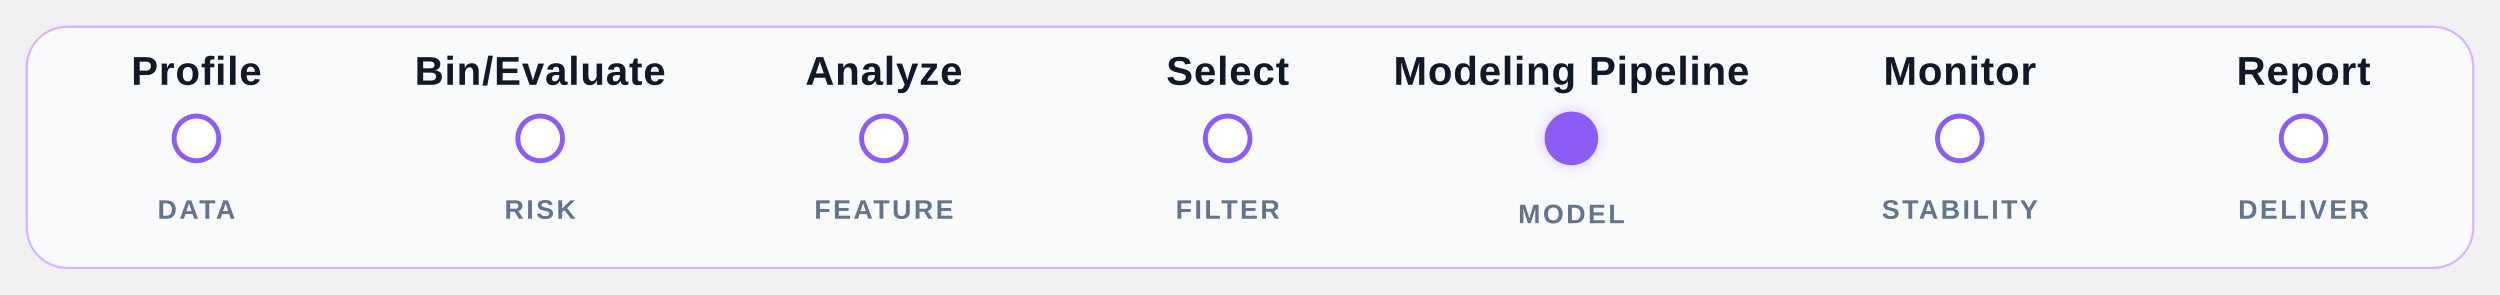
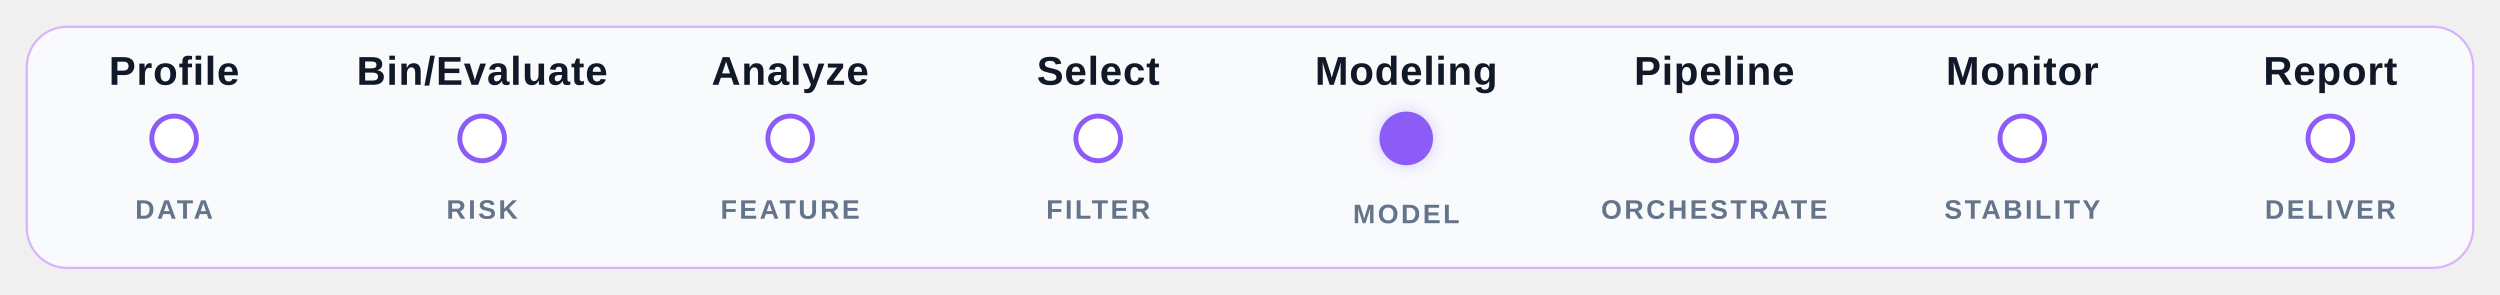
<svg xmlns="http://www.w3.org/2000/svg" width="1120" height="132" viewBox="0 0 1120 132" role="img" aria-labelledby="title desc">
  <defs>
    <linearGradient id="rail-gradient" x1="0" x2="1" y1="0" y2="0">
      <stop offset="0%" stop-color="#14b8a6" />
      <stop offset="50%" stop-color="#8b5cf6" />
      <stop offset="100%" stop-color="#0ea5e9" />
    </linearGradient>
    <filter id="node-glow" x="-20%" y="-40%" width="140%" height="180%" color-interpolation-filters="sRGB">
      <feDropShadow dx="0" dy="0" stdDeviation="3.2" flood-color="#8b5cf6" flood-opacity="0.32" />
    </filter>
    <style>
      .panel {
        fill: #f8fafc;
        stroke: #d8b4fe;
        stroke-width: 1;
      }

      .rail {
        fill: none;
        stroke: url(#rail-gradient);
        stroke-linecap: round;
        stroke-width: 3;
      }

      .dot {
        fill: #ffffff;
        stroke: #8b5cf6;
        stroke-width: 2.2;
      }

      .dot-main {
        fill: #8b5cf6;
        filter: url(#node-glow);
      }

      .label {
        fill: #111827;
        font-family: "Segoe UI", Arial, sans-serif;
        font-size: 18px;
        font-weight: 800;
        letter-spacing: 0.4px;
      }

      .sub {
        fill: #64748b;
        font-family: "Segoe UI", Arial, sans-serif;
        font-size: 12px;
        font-weight: 700;
        letter-spacing: 1.1px;
      }

      .todo {
        fill: #7c3aed;
      }

      @media (prefers-color-scheme: dark) {
        .panel {
          fill: #111827;
          stroke: #6d28d9;
        }

        .dot {
          fill: #1f2937;
          stroke: #a78bfa;
        }

        .label {
          fill: #f8fafc;
        }

        .sub {
          fill: #cbd5e1;
        }
      }
    </style>
  </defs>
  <rect class="panel" x="12" y="12" width="1096" height="108" rx="18" />
-   <path class="rail" d="M88 62 H1032" />
+   <path class="rail" d="M78 62 H1044" />
  <g text-anchor="middle">
-     <g transform="translate(88 62)">
+     <g transform="translate(78 62)">
      <circle class="dot" r="10" />
      <text class="label" y="-24">Profile</text>
      <text class="sub" y="36">DATA</text>
    </g>
-     <g transform="translate(242 62)">
+     <g transform="translate(216 62)">
      <circle class="dot" r="10" />
      <text class="label" y="-24">Bin/Evaluate</text>
      <text class="sub" y="36">RISK</text>
    </g>
-     <g transform="translate(396 62)">
+     <g transform="translate(354 62)">
      <circle class="dot" r="10" />
      <text class="label" y="-24">Analyze</text>
      <text class="sub" y="36">FEATURE</text>
    </g>
-     <g transform="translate(550 62)">
+     <g transform="translate(492 62)">
      <circle class="dot" r="10" />
      <text class="label" y="-24">Select</text>
      <text class="sub" y="36">FILTER</text>
    </g>
-     <g transform="translate(704 62)">
+     <g transform="translate(630 62)">
      <circle class="dot-main" r="12" />
-       <text class="label" y="-24">Modeling Pipeline</text>
+       <text class="label" y="-24">Modeling</text>
      <text class="sub" y="38">MODEL</text>
    </g>
-     <g transform="translate(878 62)">
+     <g transform="translate(768 62)">
+       <circle class="dot" r="10" />
+       <text class="label" y="-24">Pipeline</text>
+       <text class="sub" y="36">ORCHESTRATE</text>
+     </g>
+     <g transform="translate(906 62)">
      <circle class="dot" r="10" />
      <text class="label" y="-24">Monitor</text>
      <text class="sub" y="36">STABILITY</text>
    </g>
-     <g transform="translate(1032 62)">
+     <g transform="translate(1044 62)">
      <circle class="dot" r="10" />
      <text class="label" y="-24">Report</text>
      <text class="sub" y="36">DELIVER</text>
    </g>
  </g>
</svg>
